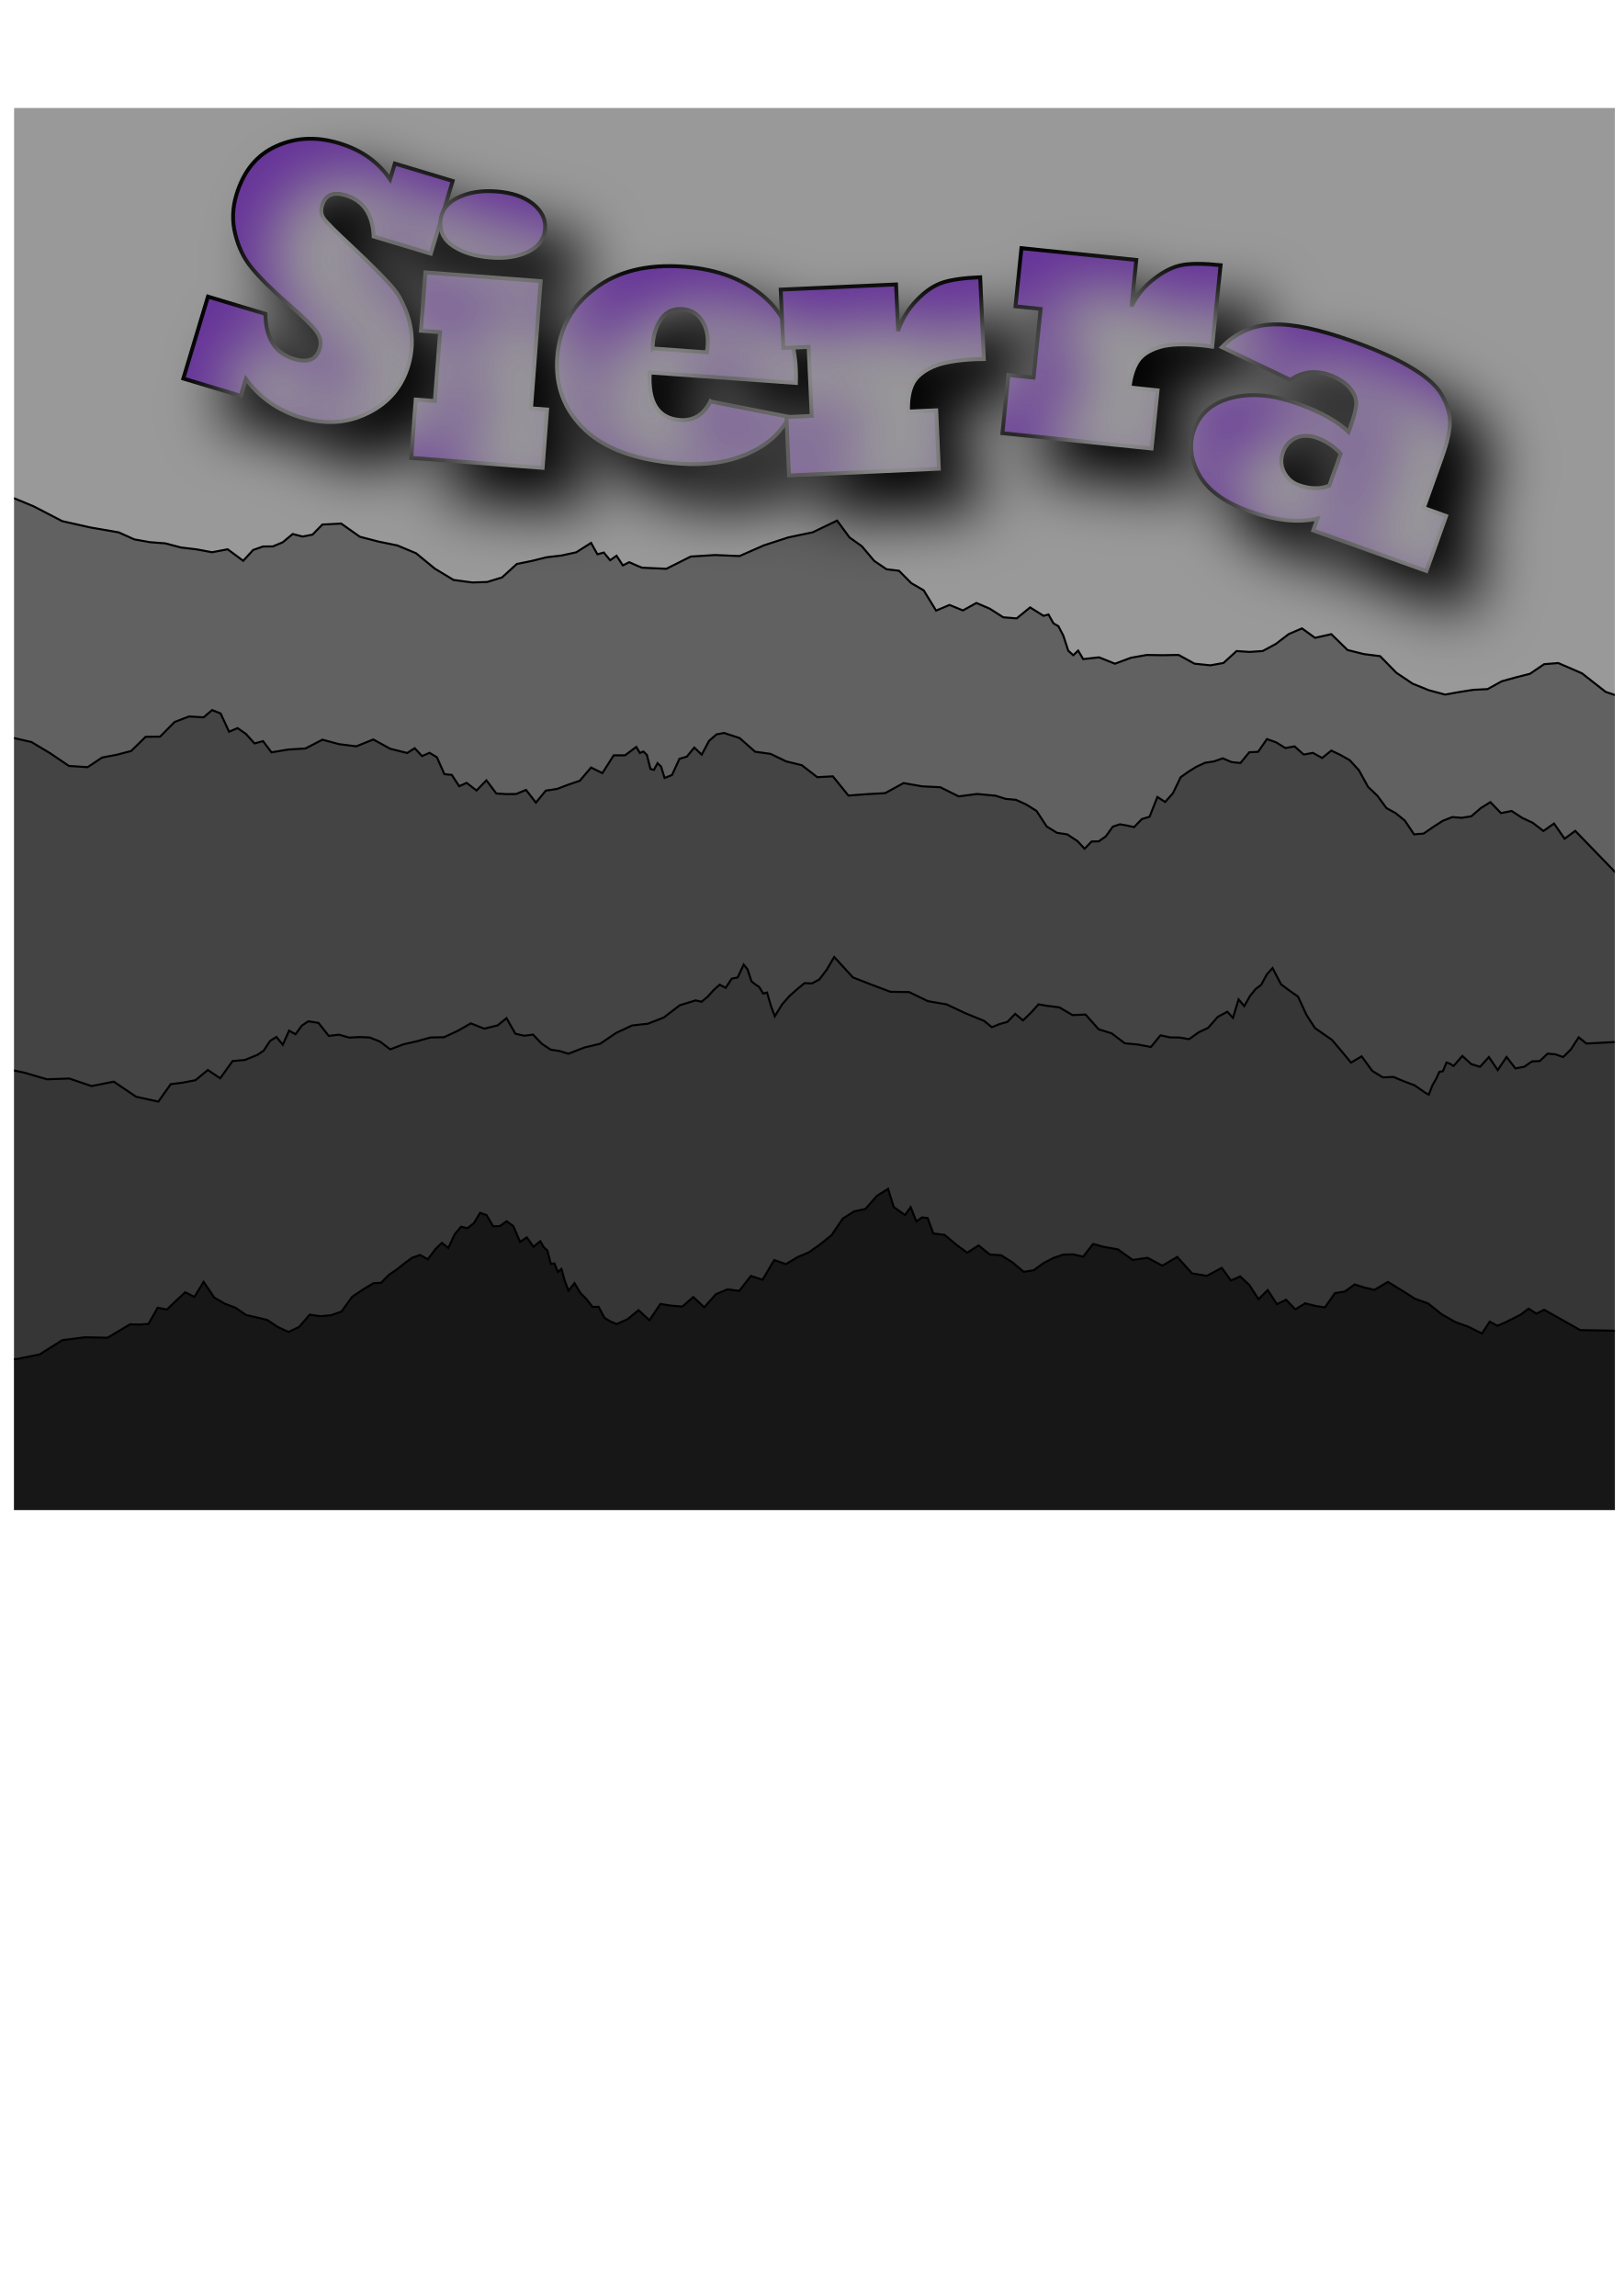
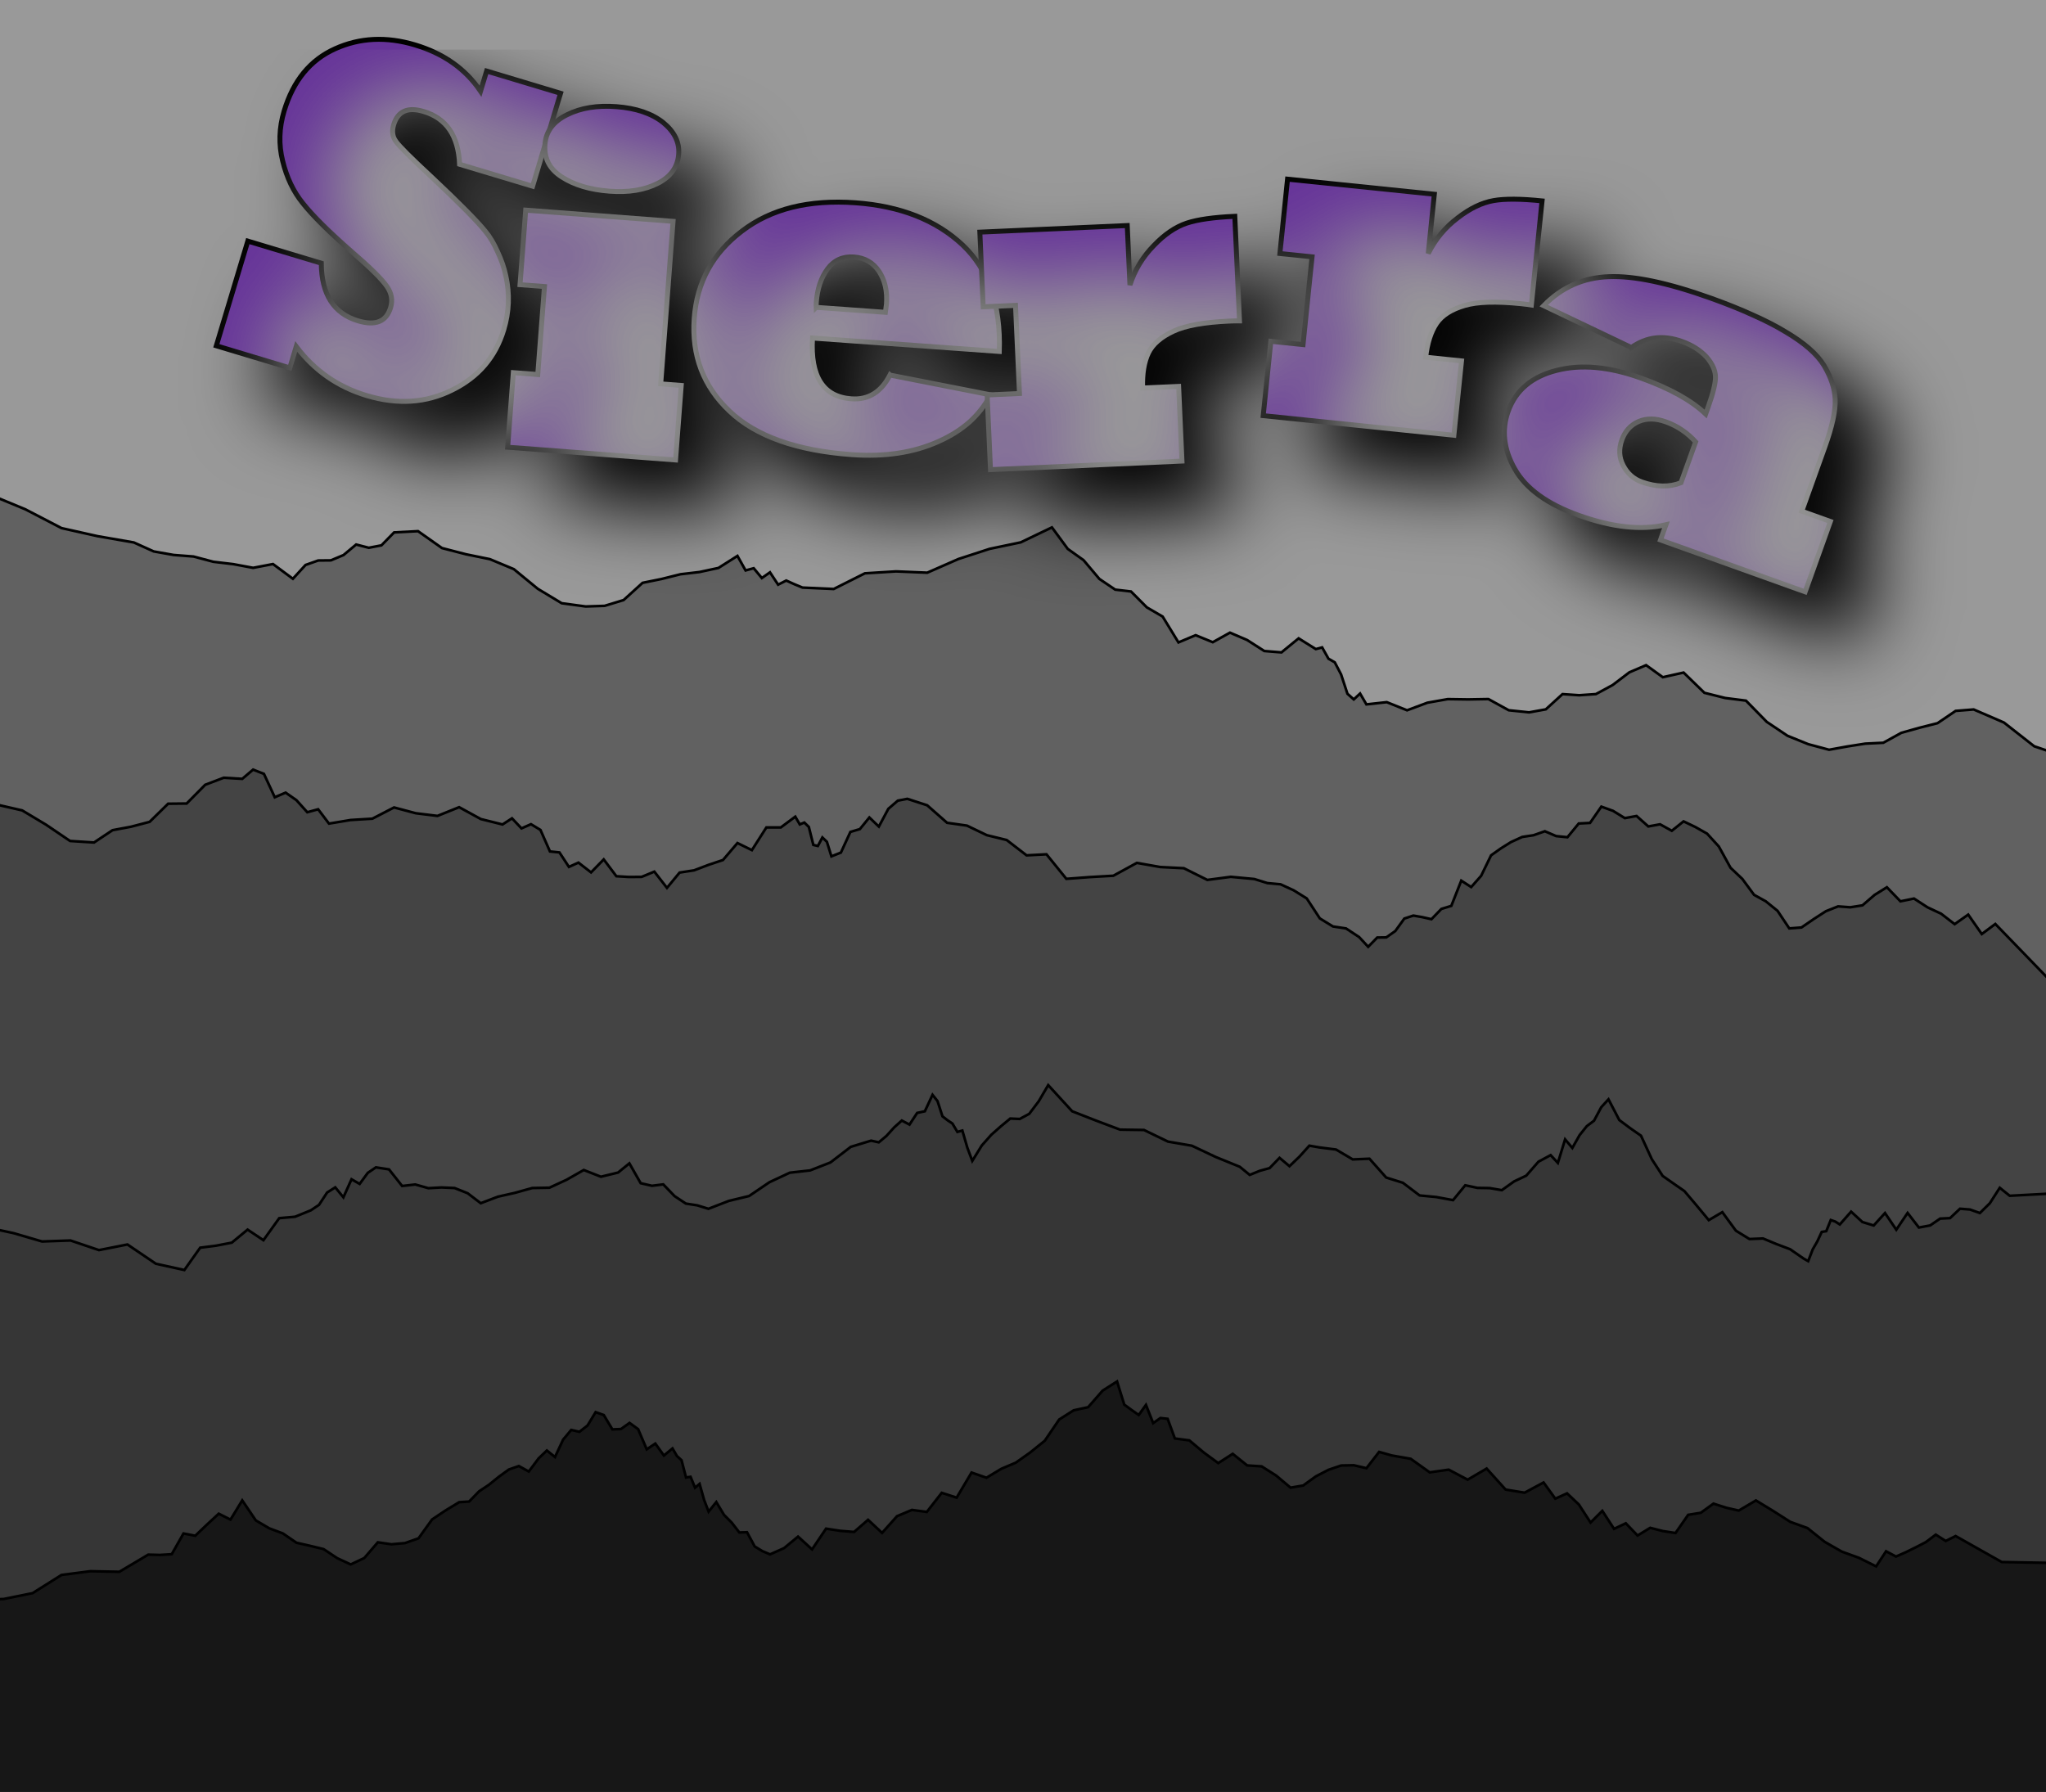
- <svg xmlns="http://www.w3.org/2000/svg" id="svg5" version="1.1" viewBox="0 0 210 297" height="297mm" width="210mm">
+ <svg xmlns="http://www.w3.org/2000/svg" id="svg5" version="1.1" viewBox="0 0 207.032 181.354" height="181.354mm" width="207.032mm">
  <defs id="defs2">
    <clipPath clipPathUnits="userSpaceOnUse" id="clipPath9106">
      <rect style="fill:#999999;fill-opacity:1;stroke:#000000;stroke-width:0.459" id="rect9108" width="207.032" height="137.903" x="1.824" y="57.42" />
    </clipPath>
    <clipPath clipPathUnits="userSpaceOnUse" id="clipPath9110">
      <rect style="fill:#999999;fill-opacity:1;stroke:#000000;stroke-width:0.459" id="rect9112" width="207.032" height="137.903" x="1.824" y="57.42" />
    </clipPath>
    <clipPath clipPathUnits="userSpaceOnUse" id="clipPath9114">
      <rect style="fill:#999999;fill-opacity:1;stroke:#000000;stroke-width:0.459" id="rect9116" width="207.032" height="137.903" x="1.824" y="57.42" />
    </clipPath>
    <clipPath clipPathUnits="userSpaceOnUse" id="clipPath9118">
      <rect style="fill:#999999;fill-opacity:1;stroke:#000000;stroke-width:0.459" id="rect9120" width="207.032" height="137.903" x="1.824" y="57.42" />
    </clipPath>
    <clipPath clipPathUnits="userSpaceOnUse" id="clipPath9122">
      <rect style="fill:#999999;fill-opacity:1;stroke:#000000;stroke-width:0.459" id="rect9124" width="207.032" height="137.903" x="1.824" y="57.42" />
    </clipPath>
-     <filter style="color-interpolation-filters:sRGB;" id="filter19882" x="-0.061" y="-0.176" width="1.151" height="1.443">
+     <filter style="color-interpolation-filters:sRGB" id="filter19882" x="-0.061" y="-0.176" width="1.151" height="1.443">
      <feGaussianBlur result="result0" in="SourceAlpha" stdDeviation="4" id="feGaussianBlur19876" />
      <feOffset dx="5" dy="5" result="result4" id="feOffset19878" />
      <feComposite in="SourceGraphic" in2="result4" operator="xor" result="result3" id="feComposite19880" />
    </filter>
  </defs>
-   <g id="layer1">
+   <g id="layer1" transform="translate(-1.823678,-13.96925)">
    <rect style="fill:#999999;fill-opacity:1;stroke:#000000;stroke-width:0;stroke-miterlimit:4;stroke-dasharray:none" id="rect846" width="207.032" height="137.903" x="1.824" y="57.42" clip-path="url(#clipPath9122)" transform="matrix(1,0,0,1.31508,0,-61.54229)" />
-     <path style="fill:#0e0e0e;stroke:#000000;stroke-width:0.265px;stroke-linecap:butt;stroke-linejoin:miter;stroke-opacity:1;fill-opacity:0.4" d="M -13.899 60.186 L -10.241 61.816 L -6.584 62.009 L -2.926 63.608 L 0.732 64 L 4.389 65.515 L 8.047 67.414 L 11.704 68.234 L 15.362 68.868 L 17.374 69.774 L 19.386 70.133 L 21.397 70.289 L 23.409 70.823 L 25.421 71.062 L 27.432 71.436 L 29.444 71.053 L 31.456 72.543 L 32.736 71.145 L 34.016 70.693 L 35.296 70.68 L 36.576 70.144 L 37.856 69.076 L 39.137 69.406 L 40.417 69.159 L 41.697 67.851 L 44.12 67.724 L 46.543 69.434 L 48.967 70.061 L 51.39 70.557 L 53.813 71.567 L 56.236 73.556 L 58.659 75.018 L 61.083 75.346 L 63.003 75.283 L 64.923 74.697 L 66.843 72.954 L 68.763 72.564 L 70.684 72.085 L 72.604 71.86 L 74.524 71.446 L 76.445 70.228 L 77.267 71.7 L 78.091 71.475 L 78.913 72.469 L 79.737 71.889 L 80.559 73.139 L 81.382 72.721 L 82.205 73.093 L 83.028 73.433 L 86.183 73.577 L 89.338 71.992 L 92.493 71.796 L 95.647 71.928 L 98.802 70.543 L 101.957 69.516 L 105.111 68.856 L 108.266 67.34 L 109.866 69.517 L 111.466 70.658 L 113.067 72.558 L 114.667 73.64 L 116.267 73.829 L 117.867 75.435 L 119.468 76.368 L 121.068 78.985 L 122.805 78.253 L 124.542 78.964 L 126.28 77.995 L 128.017 78.74 L 129.755 79.854 L 131.492 79.993 L 133.229 78.573 L 134.967 79.66 L 135.607 79.488 L 136.247 80.632 L 136.887 81.002 L 137.527 82.23 L 138.167 84.18 L 138.807 84.754 L 139.447 84.158 L 140.087 85.258 L 142.145 85.031 L 144.202 85.855 L 146.26 85.088 L 148.317 84.724 L 150.375 84.754 L 152.432 84.719 L 154.489 85.85 L 156.547 86.064 L 158.238 85.759 L 159.93 84.217 L 161.622 84.331 L 163.313 84.213 L 165.005 83.297 L 166.697 82.011 L 168.388 81.287 L 170.08 82.507 L 172.183 82.035 L 174.286 84.084 L 176.389 84.609 L 178.493 84.877 L 180.596 87.025 L 182.699 88.436 L 184.802 89.287 L 186.905 89.849 L 188.734 89.518 L 190.563 89.23 L 192.392 89.14 L 194.22 88.132 L 196.049 87.623 L 197.878 87.158 L 199.707 85.916 L 201.536 85.771 L 204.599 87.095 L 207.662 89.496 L 210.726 90.533 L 213.789 91.745 L 216.852 93.095 L 219.915 92.648 L 222.979 95.371 L 226.042 95.954 L 241.404 223.919 L -87.052 229.192 Z" id="path2048" clip-path="url(#clipPath9118)" />
-     <path style="fill:#000000;stroke:#000000;stroke-width:0.265px;stroke-linecap:butt;stroke-linejoin:miter;stroke-opacity:1;fill-opacity:0.3" d="M -8.047 91.213 L -5.624 92.91 L -3.2 93.472 L -0.777 94.287 L 1.646 95.431 L 4.069 95.986 L 6.492 97.438 L 8.915 99.08 L 11.339 99.235 L 13.213 97.988 L 15.088 97.636 L 16.962 97.145 L 18.837 95.308 L 20.711 95.287 L 22.586 93.391 L 24.46 92.679 L 26.335 92.791 L 27.432 91.856 L 28.53 92.287 L 29.627 94.654 L 30.724 94.185 L 31.821 94.95 L 32.919 96.169 L 34.016 95.869 L 35.113 97.319 L 37.308 96.953 L 39.502 96.82 L 41.697 95.684 L 43.892 96.269 L 46.086 96.54 L 48.281 95.656 L 50.475 96.858 L 52.67 97.406 L 53.63 96.784 L 54.59 97.804 L 55.55 97.378 L 56.511 97.96 L 57.471 100.138 L 58.431 100.236 L 59.391 101.703 L 60.351 101.266 L 61.631 102.257 L 62.911 100.943 L 64.192 102.645 L 65.472 102.722 L 66.752 102.711 L 68.032 102.179 L 69.312 103.823 L 70.592 102.273 L 72.055 102.049 L 73.519 101.494 L 74.981 101.002 L 76.445 99.286 L 77.908 100.004 L 79.371 97.709 L 80.834 97.707 L 82.297 96.616 L 82.754 97.402 L 83.211 97.21 L 83.668 97.655 L 84.126 99.475 L 84.583 99.582 L 85.04 98.72 L 85.497 99.159 L 85.954 100.634 L 86.915 100.251 L 87.875 98.16 L 88.835 97.874 L 89.795 96.697 L 90.755 97.619 L 91.715 95.821 L 92.675 94.995 L 93.635 94.811 L 95.647 95.465 L 97.659 97.235 L 99.671 97.523 L 101.682 98.49 L 103.694 98.981 L 105.706 100.532 L 107.717 100.425 L 109.729 102.91 L 112.107 102.731 L 114.484 102.595 L 116.861 101.295 L 119.239 101.715 L 121.616 101.833 L 123.994 103.018 L 126.371 102.705 L 128.749 102.928 L 130.075 103.341 L 131.401 103.461 L 132.726 104.068 L 134.052 104.891 L 135.378 106.914 L 136.704 107.728 L 138.03 107.93 L 139.356 108.804 L 140.27 109.787 L 141.185 108.85 L 142.099 108.837 L 143.014 108.192 L 143.928 106.929 L 144.842 106.628 L 145.757 106.787 L 146.671 106.995 L 147.677 105.954 L 148.683 105.644 L 149.689 103.093 L 150.695 103.741 L 151.7 102.604 L 152.706 100.531 L 153.712 99.819 L 154.718 99.191 L 155.861 98.668 L 157.004 98.495 L 158.147 98.092 L 159.29 98.583 L 160.433 98.698 L 161.576 97.309 L 162.719 97.25 L 163.862 95.601 L 165.051 96.031 L 166.24 96.765 L 167.428 96.547 L 168.617 97.606 L 169.806 97.389 L 170.994 98.047 L 172.183 97.093 L 173.372 97.661 L 174.561 98.332 L 175.749 99.631 L 176.938 101.79 L 178.127 102.914 L 179.316 104.528 L 180.504 105.184 L 181.693 106.147 L 182.882 107.926 L 184.116 107.83 L 185.351 106.983 L 186.585 106.186 L 187.82 105.696 L 189.054 105.788 L 190.288 105.592 L 191.523 104.528 L 192.757 103.761 L 194.129 105.185 L 195.501 104.904 L 196.872 105.794 L 198.244 106.437 L 199.615 107.495 L 200.987 106.529 L 202.359 108.497 L 203.73 107.476 L 318.58 226.192 L -87.052 228.711 Z" id="path4410" clip-path="url(#clipPath9114)" />
-     <path style="fill:#000000;stroke:#000000;stroke-width:0.265px;stroke-linecap:butt;stroke-linejoin:miter;stroke-opacity:1;fill-opacity:0.2" d="m -50.841,140.881 6.035,-0.126 6.035,-0.993 6.035,-1.19 6.035,1.313 6.035,-0.242 6.035,-1.337 6.035,-0.017 6.035,1.309 2.88,-1.45 2.88,0.622 2.88,0.844 2.88,-0.101 2.88,0.974 2.88,-0.57 2.88,1.95 2.88,0.635 1.6,-2.259 1.6,-0.203 1.6,-0.308 1.6,-1.319 1.6,1.072 1.6,-2.231 1.6,-0.143 1.6,-0.652 0.823,-0.551 0.823,-1.25 0.823,-0.522 0.823,1.009 0.823,-1.827 0.823,0.47 0.823,-1.12 0.823,-0.556 1.326,0.206 1.326,1.68 1.326,-0.153 1.326,0.374 1.326,-0.073 1.326,0.057 1.326,0.528 1.326,1.01 1.737,-0.661 1.737,-0.393 1.737,-0.485 1.737,-0.031 1.737,-0.803 1.737,-0.988 1.737,0.681 1.737,-0.424 1.143,-0.93 1.143,2.008 1.143,0.263 1.143,-0.144 1.143,1.189 1.143,0.756 1.143,0.176 1.143,0.35 2.057,-0.797 2.058,-0.496 2.057,-1.396 2.057,-0.963 2.057,-0.231 2.057,-0.805 2.058,-1.58 2.057,-0.628 0.777,0.171 0.777,-0.65 0.777,-0.859 0.777,-0.697 0.777,0.41 0.777,-1.182 0.777,-0.166 0.777,-1.665 0.503,0.631 0.503,1.545 0.503,0.391 0.503,0.337 0.503,0.849 0.503,-0.135 0.503,1.727 0.503,1.343 0.96,-1.56 0.96,-1.081 0.96,-0.85 0.96,-0.795 0.96,0.041 0.961,-0.519 0.96,-1.269 0.96,-1.637 2.423,2.646 2.423,0.946 2.423,0.913 2.424,0.036 2.423,1.174 2.423,0.418 2.423,1.145 2.423,0.986 1.006,0.823 1.006,-0.41 1.006,-0.28 1.006,-1.037 1.006,0.845 1.005,-0.963 1.006,-1.114 1.006,0.176 1.692,0.215 1.691,0.999 1.692,-0.07 1.692,1.905 1.691,0.53 1.692,1.282 1.692,0.162 1.691,0.314 1.235,-1.503 1.234,0.262 1.235,0.02 1.234,0.212 1.235,-0.883 1.234,-0.586 1.234,-1.412 1.235,-0.665 0.731,0.788 0.732,-2.383 0.732,0.869 0.731,-1.295 0.732,-0.913 0.731,-0.55 0.732,-1.367 0.731,-0.799 1.097,2.1 1.098,0.819 1.097,0.765 1.097,2.382 1.098,1.69 1.097,0.769 1.097,0.761 1.097,1.291 1.372,1.651 1.372,-0.807 1.371,1.875 1.372,0.845 1.372,-0.057 1.371,0.571 1.372,0.517 1.371,0.95 0.458,0.257 0.457,-1.188 0.457,-0.793 0.457,-0.979 0.457,-0.073 0.458,-1.129 0.457,0.158 0.457,0.293 1.143,-1.299 1.143,1.052 1.143,0.349 1.143,-1.26 1.143,1.688 1.143,-1.699 1.143,1.479 1.143,-0.214 1.006,-0.69 1.006,-0.051 1.006,-0.949 1.006,0.078 1.005,0.358 1.006,-0.99 1.006,-1.565 1.006,0.808 6.629,-0.355 6.63,-1.137 6.629,0.92 6.63,-0.156 6.629,-0.091 6.63,-1.572 6.629,1.046 6.63,-1.064 5.12,138.641 -318.58,1.916 z" id="path5667" clip-path="url(#clipPath9110)" />
+     <path style="fill:#0e0e0e;fill-opacity:0.4;stroke:#000000;stroke-width:0.265px;stroke-linecap:butt;stroke-linejoin:miter;stroke-opacity:1" d="m -13.899,60.186 3.658,1.63 3.658,0.193 3.658,1.6 3.658,0.392 3.658,1.515 3.658,1.9 3.658,0.819 3.658,0.634 2.012,0.907 2.012,0.358 2.012,0.157 2.012,0.533 2.012,0.239 2.012,0.374 2.012,-0.383 2.012,1.49 1.28,-1.398 1.28,-0.452 1.28,-0.013 1.28,-0.536 1.28,-1.068 1.28,0.33 1.28,-0.246 1.28,-1.308 2.423,-0.127 2.423,1.71 2.423,0.627 2.423,0.496 2.423,1.009 2.423,1.989 2.423,1.462 2.423,0.328 1.92,-0.063 1.92,-0.586 1.92,-1.743 1.92,-0.39 1.92,-0.479 1.92,-0.225 1.92,-0.414 1.92,-1.217 0.823,1.471 0.823,-0.224 0.823,0.994 0.823,-0.58 0.823,1.25 0.823,-0.418 0.823,0.372 0.823,0.34 3.155,0.144 3.155,-1.586 3.155,-0.196 3.155,0.132 3.155,-1.385 3.155,-1.027 3.154,-0.66 3.155,-1.515 1.6,2.177 1.6,1.141 1.601,1.9 1.6,1.082 1.6,0.189 1.6,1.605 1.601,0.933 1.6,2.617 1.737,-0.732 1.737,0.711 1.738,-0.969 1.737,0.745 1.738,1.114 1.737,0.14 1.737,-1.421 1.738,1.087 0.64,-0.172 0.64,1.144 0.64,0.369 0.64,1.228 0.64,1.95 0.64,0.574 0.64,-0.596 0.64,1.1 2.058,-0.227 2.057,0.824 2.058,-0.768 2.057,-0.364 2.058,0.03 2.057,-0.035 2.057,1.132 2.058,0.214 1.691,-0.305 1.692,-1.542 1.692,0.114 1.691,-0.118 1.692,-0.916 1.692,-1.286 1.691,-0.724 1.692,1.22 2.103,-0.471 2.103,2.048 2.103,0.526 2.104,0.267 2.103,2.148 2.103,1.41 2.103,0.851 2.103,0.562 1.829,-0.331 1.829,-0.287 1.829,-0.09 1.828,-1.008 1.829,-0.51 1.829,-0.464 1.829,-1.242 1.829,-0.145 3.063,1.324 3.063,2.401 3.064,1.037 3.063,1.212 3.063,1.35 3.063,-0.447 3.064,2.722 3.063,0.584 15.362,127.965 -328.456,5.273 z" id="path2048" clip-path="url(#clipPath9118)" />
+     <path style="fill:#000000;fill-opacity:0.3;stroke:#000000;stroke-width:0.265px;stroke-linecap:butt;stroke-linejoin:miter;stroke-opacity:1" d="m -8.047,91.213 2.423,1.697 2.423,0.562 2.423,0.815 2.423,1.144 2.423,0.555 2.423,1.452 2.423,1.642 2.423,0.155 1.875,-1.247 1.875,-0.351 1.875,-0.491 1.875,-1.836 1.875,-0.021 1.875,-1.896 1.875,-0.712 1.875,0.112 1.097,-0.935 1.097,0.431 1.097,2.368 1.097,-0.469 1.097,0.765 1.097,1.219 1.097,-0.3 1.097,1.45 2.195,-0.365 2.195,-0.133 2.195,-1.136 2.195,0.585 2.195,0.271 2.195,-0.884 2.195,1.202 2.195,0.548 0.96,-0.622 0.96,1.019 0.96,-0.426 0.96,0.582 0.96,2.178 0.96,0.098 0.96,1.467 0.96,-0.437 1.28,0.991 1.28,-1.314 1.28,1.702 1.28,0.077 1.28,-0.011 1.28,-0.532 1.28,1.644 1.28,-1.55 1.463,-0.224 1.463,-0.555 1.463,-0.492 1.463,-1.716 1.463,0.718 1.463,-2.295 1.463,-0.002 1.463,-1.091 0.457,0.787 0.457,-0.192 0.457,0.445 0.457,1.821 0.457,0.106 0.457,-0.861 0.457,0.438 0.457,1.475 0.96,-0.383 0.96,-2.091 0.96,-0.286 0.96,-1.177 0.96,0.922 0.96,-1.798 0.96,-0.826 0.96,-0.184 2.012,0.654 2.012,1.77 2.012,0.287 2.011,0.967 2.012,0.492 2.012,1.55 2.011,-0.107 2.012,2.485 2.378,-0.179 2.377,-0.136 2.377,-1.3 2.378,0.42 2.377,0.118 2.378,1.185 2.377,-0.313 2.378,0.223 1.326,0.413 1.326,0.12 1.325,0.607 1.326,0.823 1.326,2.023 1.326,0.814 1.326,0.202 1.326,0.874 0.914,0.983 0.915,-0.937 0.914,-0.013 0.915,-0.645 0.914,-1.263 0.914,-0.301 0.915,0.159 0.914,0.208 1.006,-1.041 1.006,-0.31 1.006,-2.551 1.006,0.648 1.005,-1.137 1.006,-2.073 1.006,-0.712 1.006,-0.629 1.143,-0.522 1.143,-0.173 1.143,-0.403 1.143,0.491 1.143,0.115 1.143,-1.389 1.143,-0.059 1.143,-1.649 1.189,0.43 1.189,0.734 1.188,-0.218 1.189,1.06 1.189,-0.218 1.188,0.658 1.189,-0.954 1.189,0.568 1.189,0.671 1.188,1.299 1.189,2.159 1.189,1.124 1.189,1.614 1.188,0.656 1.189,0.963 1.189,1.779 1.234,-0.096 1.235,-0.847 1.234,-0.797 1.235,-0.49 1.234,0.092 1.234,-0.196 1.235,-1.064 1.234,-0.767 1.372,1.424 1.372,-0.281 1.371,0.89 1.372,0.643 1.371,1.058 1.372,-0.966 1.372,1.968 1.371,-1.021 114.85,118.716 -405.632,2.519 z" id="path4410" clip-path="url(#clipPath9114)" />
+     <path style="fill:#000000;fill-opacity:0.2;stroke:#000000;stroke-width:0.265px;stroke-linecap:butt;stroke-linejoin:miter;stroke-opacity:1" d="m -50.841,140.881 6.035,-0.126 6.035,-0.993 6.035,-1.19 6.035,1.313 6.035,-0.242 6.035,-1.337 6.035,-0.017 6.035,1.309 2.88,-1.45 2.88,0.622 2.88,0.844 2.88,-0.101 2.88,0.974 2.88,-0.57 2.88,1.95 2.88,0.635 1.6,-2.259 1.6,-0.203 1.6,-0.308 1.6,-1.319 1.6,1.072 1.6,-2.231 1.6,-0.143 1.6,-0.652 0.823,-0.551 0.823,-1.25 0.823,-0.522 0.823,1.009 0.823,-1.827 0.823,0.47 0.823,-1.12 0.823,-0.556 1.326,0.206 1.326,1.68 1.326,-0.153 1.326,0.374 1.326,-0.073 1.326,0.057 1.326,0.528 1.326,1.01 1.737,-0.661 1.737,-0.393 1.737,-0.485 1.737,-0.031 1.737,-0.803 1.737,-0.988 1.737,0.681 1.737,-0.424 1.143,-0.93 1.143,2.008 1.143,0.263 1.143,-0.144 1.143,1.189 1.143,0.756 1.143,0.176 1.143,0.35 2.057,-0.797 2.058,-0.496 2.057,-1.396 2.057,-0.963 2.057,-0.231 2.057,-0.805 2.058,-1.58 2.057,-0.628 0.777,0.171 0.777,-0.65 0.777,-0.859 0.777,-0.697 0.777,0.41 0.777,-1.182 0.777,-0.166 0.777,-1.665 0.503,0.631 0.503,1.545 0.503,0.391 0.503,0.337 0.503,0.849 0.503,-0.135 0.503,1.727 0.503,1.343 0.96,-1.56 0.96,-1.081 0.96,-0.85 0.96,-0.795 0.96,0.041 0.961,-0.519 0.96,-1.269 0.96,-1.637 2.423,2.646 2.423,0.946 2.423,0.913 2.424,0.036 2.423,1.174 2.423,0.418 2.423,1.145 2.423,0.986 1.006,0.823 1.006,-0.41 1.006,-0.28 1.006,-1.037 1.006,0.845 1.005,-0.963 1.006,-1.114 1.006,0.176 1.692,0.215 1.691,0.999 1.692,-0.07 1.692,1.905 1.691,0.53 1.692,1.282 1.692,0.162 1.691,0.314 1.235,-1.503 1.234,0.262 1.235,0.02 1.234,0.212 1.235,-0.883 1.234,-0.586 1.234,-1.412 1.235,-0.665 0.731,0.788 0.732,-2.383 0.732,0.869 0.731,-1.295 0.732,-0.913 0.731,-0.55 0.732,-1.367 0.731,-0.799 1.097,2.1 1.098,0.819 1.097,0.765 1.097,2.382 1.098,1.69 1.097,0.769 1.097,0.761 1.097,1.291 1.372,1.651 1.372,-0.807 1.371,1.875 1.372,0.845 1.372,-0.057 1.371,0.571 1.372,0.517 1.371,0.95 0.458,0.257 0.457,-1.188 0.457,-0.793 0.457,-0.979 0.457,-0.073 0.458,-1.129 0.457,0.158 0.457,0.293 1.143,-1.299 1.143,1.052 1.143,0.349 1.143,-1.26 1.143,1.688 1.143,-1.699 1.143,1.479 1.143,-0.214 1.006,-0.69 1.006,-0.051 1.006,-0.949 1.006,0.078 1.005,0.358 1.006,-0.99 1.006,-1.565 1.006,0.808 6.629,-0.355 6.63,-1.137 6.629,0.92 6.63,-0.156 6.629,-0.091 6.63,-1.572 6.629,1.046 6.63,-1.064 5.12,138.641 -318.58,1.916 z" id="path5667" clip-path="url(#clipPath9110)" />
    <path style="fill:#000000;fill-opacity:0.574;stroke:#000000;stroke-width:0.265px;stroke-linecap:butt;stroke-linejoin:miter;stroke-opacity:1" d="m -6.584,176.437 2.926,-1.059 2.926,0.509 2.926,-0.09 2.926,-0.592 2.926,-1.842 2.926,-0.379 2.926,0.06 2.926,-1.737 1.189,0.029 1.189,-0.073 1.189,-2.099 1.189,0.232 1.189,-1.133 1.189,-1.099 1.189,0.598 1.189,-1.946 1.372,2.027 1.372,0.804 1.372,0.515 1.372,0.941 1.372,0.31 1.372,0.334 1.372,0.914 1.372,0.637 1.372,-0.647 1.372,-1.592 1.372,0.201 1.372,-0.122 1.372,-0.483 1.372,-1.907 1.372,-0.919 1.372,-0.831 1.006,-0.065 1.006,-1.031 1.006,-0.672 1.006,-0.812 1.006,-0.728 1.006,-0.35 1.006,0.555 1.006,-1.341 0.823,-0.787 0.823,0.662 0.823,-1.763 0.823,-0.983 0.823,0.194 0.823,-0.637 0.823,-1.357 0.823,0.296 0.869,1.451 0.869,-0.035 0.869,-0.62 0.869,0.633 0.869,2.041 0.869,-0.584 0.869,1.214 0.869,-0.721 0.457,0.778 0.457,0.413 0.457,1.752 0.457,-0.071 0.457,1.104 0.457,-0.388 0.457,1.622 0.457,1.185 0.777,-0.969 0.777,1.293 0.777,0.782 0.777,1.003 0.777,-0.023 0.777,1.439 0.777,0.472 0.777,0.329 1.417,-0.63 1.417,-1.169 1.417,1.296 1.417,-2.1 1.417,0.219 1.417,0.116 1.417,-1.23 1.417,1.326 1.509,-1.69 1.509,-0.637 1.509,0.204 1.509,-1.933 1.509,0.489 1.509,-2.541 1.508,0.526 1.509,-0.908 1.463,-0.621 1.463,-1.035 1.463,-1.18 1.463,-2.151 1.464,-0.93 1.463,-0.315 1.463,-1.674 1.463,-0.93 0.731,2.344 0.732,0.533 0.731,0.516 0.732,-1.022 0.731,1.846 0.732,-0.519 0.731,0.082 0.732,1.991 1.463,0.191 1.463,1.229 1.463,1.071 1.463,-0.939 1.463,1.174 1.463,0.095 1.463,0.925 1.463,1.229 1.281,-0.217 1.28,-0.925 1.28,-0.664 1.28,-0.435 1.28,-0.025 1.28,0.298 1.281,-1.65 1.28,0.36 1.92,0.339 1.92,1.372 1.921,-0.274 1.92,1.015 1.92,-1.127 1.92,2.128 1.921,0.315 1.92,-1.032 1.189,1.639 1.188,-0.539 1.189,1.121 1.189,1.833 1.188,-1.184 1.189,1.824 1.189,-0.566 1.189,1.24 1.28,-0.781 1.28,0.329 1.28,0.197 1.28,-1.839 1.281,-0.209 1.28,-0.925 1.28,0.412 1.28,0.291 1.737,-1.026 1.738,1.058 1.737,1.109 1.738,0.626 1.737,1.39 1.737,0.995 1.738,0.631 1.737,0.865 1.006,-1.53 1.006,0.535 1.006,-0.446 1.005,-0.495 1.006,-0.52 1.006,-0.758 1.006,0.642 1.006,-0.499 4.663,2.63 4.664,0.084 4.663,2.549 4.664,1.624 4.663,2.606 4.664,0.913 4.663,1.403 4.664,2.365 -13.534,25.207 c 0,0 -238.843,6.388 -237.38,4.193 1.463,-2.194 7.681,-34.153 7.681,-34.153 l -0.046,-0.697 -0.046,-0.201 -0.046,-0.933 -0.046,0.228 -0.046,0.92 -0.046,-1.309 -0.046,-0.099 z" id="path6962" clip-path="url(#clipPath9106)" />
    <g aria-label="Sierra" transform="translate(35.47805,-11.33444)" id="text11262" style="font-size:50.8px;line-height:1.25;fill:#663399;stroke:#000000;stroke-width:0.5;filter:url(#filter19882)">
      <path d="m -4.33,62.534 -7.435,-2.236 3.186,-10.594 7.435,2.236 q 0.03,4.723 3.712,5.831 2.66,0.8 3.303,-1.338 0.336,-1.116 -0.369,-2.131 -0.755,-1.108 -3.533,-3.497 -3.488,-3.044 -4.988,-4.945 -1.417,-1.747 -2.033,-4.264 -0.623,-2.493 0.149,-5.058 1.386,-4.608 5.158,-6.297 3.748,-1.696 8.095,-0.389 4.347,1.307 6.621,4.685 l 0.614,-2.043 7.482,2.25 -2.829,9.406 -7.387,-2.222 q -0.182,-4.303 -3.627,-5.339 -2.423,-0.729 -3.044,1.338 -0.3,0.998 0.239,1.704 0.508,0.723 3.606,3.597 4.141,3.887 5.444,5.497 0.667,0.796 1.222,2.051 0.586,1.238 0.842,2.455 0.606,2.721 -0.208,5.429 -1.25,4.157 -5.203,6.102 -3.967,1.993 -8.67,0.578 -4.371,-1.315 -7.131,-4.968 z" style="font-size:50.8px;font-family:'Rockwell Extra Bold';-inkscape-font-specification:'Rockwell Extra Bold, '" id="path20299" />
      <path d="m 34.706,71.855 -16.992,-1.293 0.574,-7.544 2.473,0.188 0.678,-8.904 -2.473,-0.188 0.574,-7.544 14.914,1.135 -1.252,16.448 2.078,0.158 z M 21.49,39.903 q 0.149,-1.954 2.242,-2.989 2.069,-1.037 4.988,-0.815 2.993,0.228 4.729,1.604 1.71,1.399 1.572,3.204 -0.149,1.954 -2.115,2.949 -1.993,1.018 -4.887,0.797 -2.943,-0.224 -4.816,-1.436 -1.875,-1.187 -1.713,-3.315 z" style="font-size:50.8px;font-family:'Rockwell Extra Bold';-inkscape-font-specification:'Rockwell Extra Bold, '" id="path20301" />
      <path d="m 48.935,56.408 7.002,0.504 q 0.103,-0.739 0.11,-0.838 0.141,-1.955 -0.757,-3.312 -0.899,-1.333 -2.532,-1.45 -1.682,-0.121 -2.673,1.2 -0.992,1.346 -1.14,3.4 -0.02,0.272 -0.011,0.497 z m 7.465,6.854 10.177,2 q -0.808,1.558 -2.138,2.756 -1.328,1.173 -3.177,1.985 -3.726,1.672 -8.724,1.312 -8.387,-0.603 -12.367,-4.396 -3.982,-3.768 -3.578,-9.384 0.395,-5.492 4.84,-8.853 4.395,-3.364 11.471,-2.856 6.804,0.489 10.835,4.261 3.959,3.741 3.725,10.787 l -18.902,-1.36 q -0.346,5.844 3.934,6.152 2.573,0.185 3.903,-2.405 z" style="font-size:50.8px;font-family:'Rockwell Extra Bold';-inkscape-font-specification:'Rockwell Extra Bold, '" id="path20303" />
      <path d="m 85.95,71.967 -19.378,0.868 -0.339,-7.558 3.271,-0.147 -0.4,-8.921 -3.271,0.147 -0.339,-7.558 14.917,-0.668 0.27,6.021 q 0.742,-2.293 2.428,-4.007 1.613,-1.686 3.325,-2.259 1.639,-0.545 4.861,-0.689 l 0.474,10.581 q -0.422,-0.006 -1.042,0.022 -3.816,0.171 -5.64,1.022 -1.897,0.88 -2.533,2.199 -0.659,1.37 -0.586,3.552 l 3.643,-0.163 z" style="font-size:50.8px;font-family:'Rockwell Extra Bold';-inkscape-font-specification:'Rockwell Extra Bold, '" id="path20305" />
      <path d="m 113.463,69.355 -19.295,-1.985 0.774,-7.526 3.257,0.335 0.914,-8.883 -3.257,-0.335 0.774,-7.526 14.854,1.528 -0.617,5.996 q 1.07,-2.159 2.989,-3.607 1.843,-1.431 3.621,-1.747 1.701,-0.299 4.909,0.031 l -1.084,10.536 q -0.417,-0.068 -1.034,-0.131 -3.8,-0.391 -5.729,0.183 -2.006,0.592 -2.829,1.804 -0.853,1.259 -1.101,3.428 l 3.627,0.373 z" style="font-size:50.8px;font-family:'Rockwell Extra Bold';-inkscape-font-specification:'Rockwell Extra Bold, '" id="path20307" />
      <path d="m 136.443,74.159 1.482,-4.133 q -1.263,-1.401 -3.014,-2.029 -1.541,-0.553 -2.753,-0.038 -1.22,0.537 -1.698,1.868 -0.494,1.378 0.13,2.576 0.639,1.231 1.877,1.674 2.195,0.787 3.976,0.082 z m -5.027,-13.687 -8.865,-4.232 q 2.715,-2.795 6.586,-2.935 3.825,-0.157 10.339,2.179 2.405,0.862 4.238,1.704 1.864,0.827 3.25,1.666 2.896,1.697 3.955,3.447 1.051,1.773 1.124,3.407 0.08,1.689 -1.034,4.794 l -2.344,6.538 2.895,1.038 -2.553,7.122 -14.64,-5.249 0.553,-1.541 q -3.739,0.873 -8.829,-0.952 -4.787,-1.716 -6.461,-4.688 -1.698,-2.98 -0.668,-5.852 1.139,-3.175 4.879,-4.127 3.717,-0.96 8.527,0.765 4.39,1.574 6.571,3.647 l 0.243,-0.677 q 0.753,-2.101 0.751,-3.051 -0.009,-1.004 -0.903,-2.037 -0.95,-1.026 -2.491,-1.578 -2.825,-1.013 -5.122,0.614 z" style="font-size:50.8px;font-family:'Rockwell Extra Bold';-inkscape-font-specification:'Rockwell Extra Bold, '" id="path20309" />
    </g>
  </g>
</svg>
